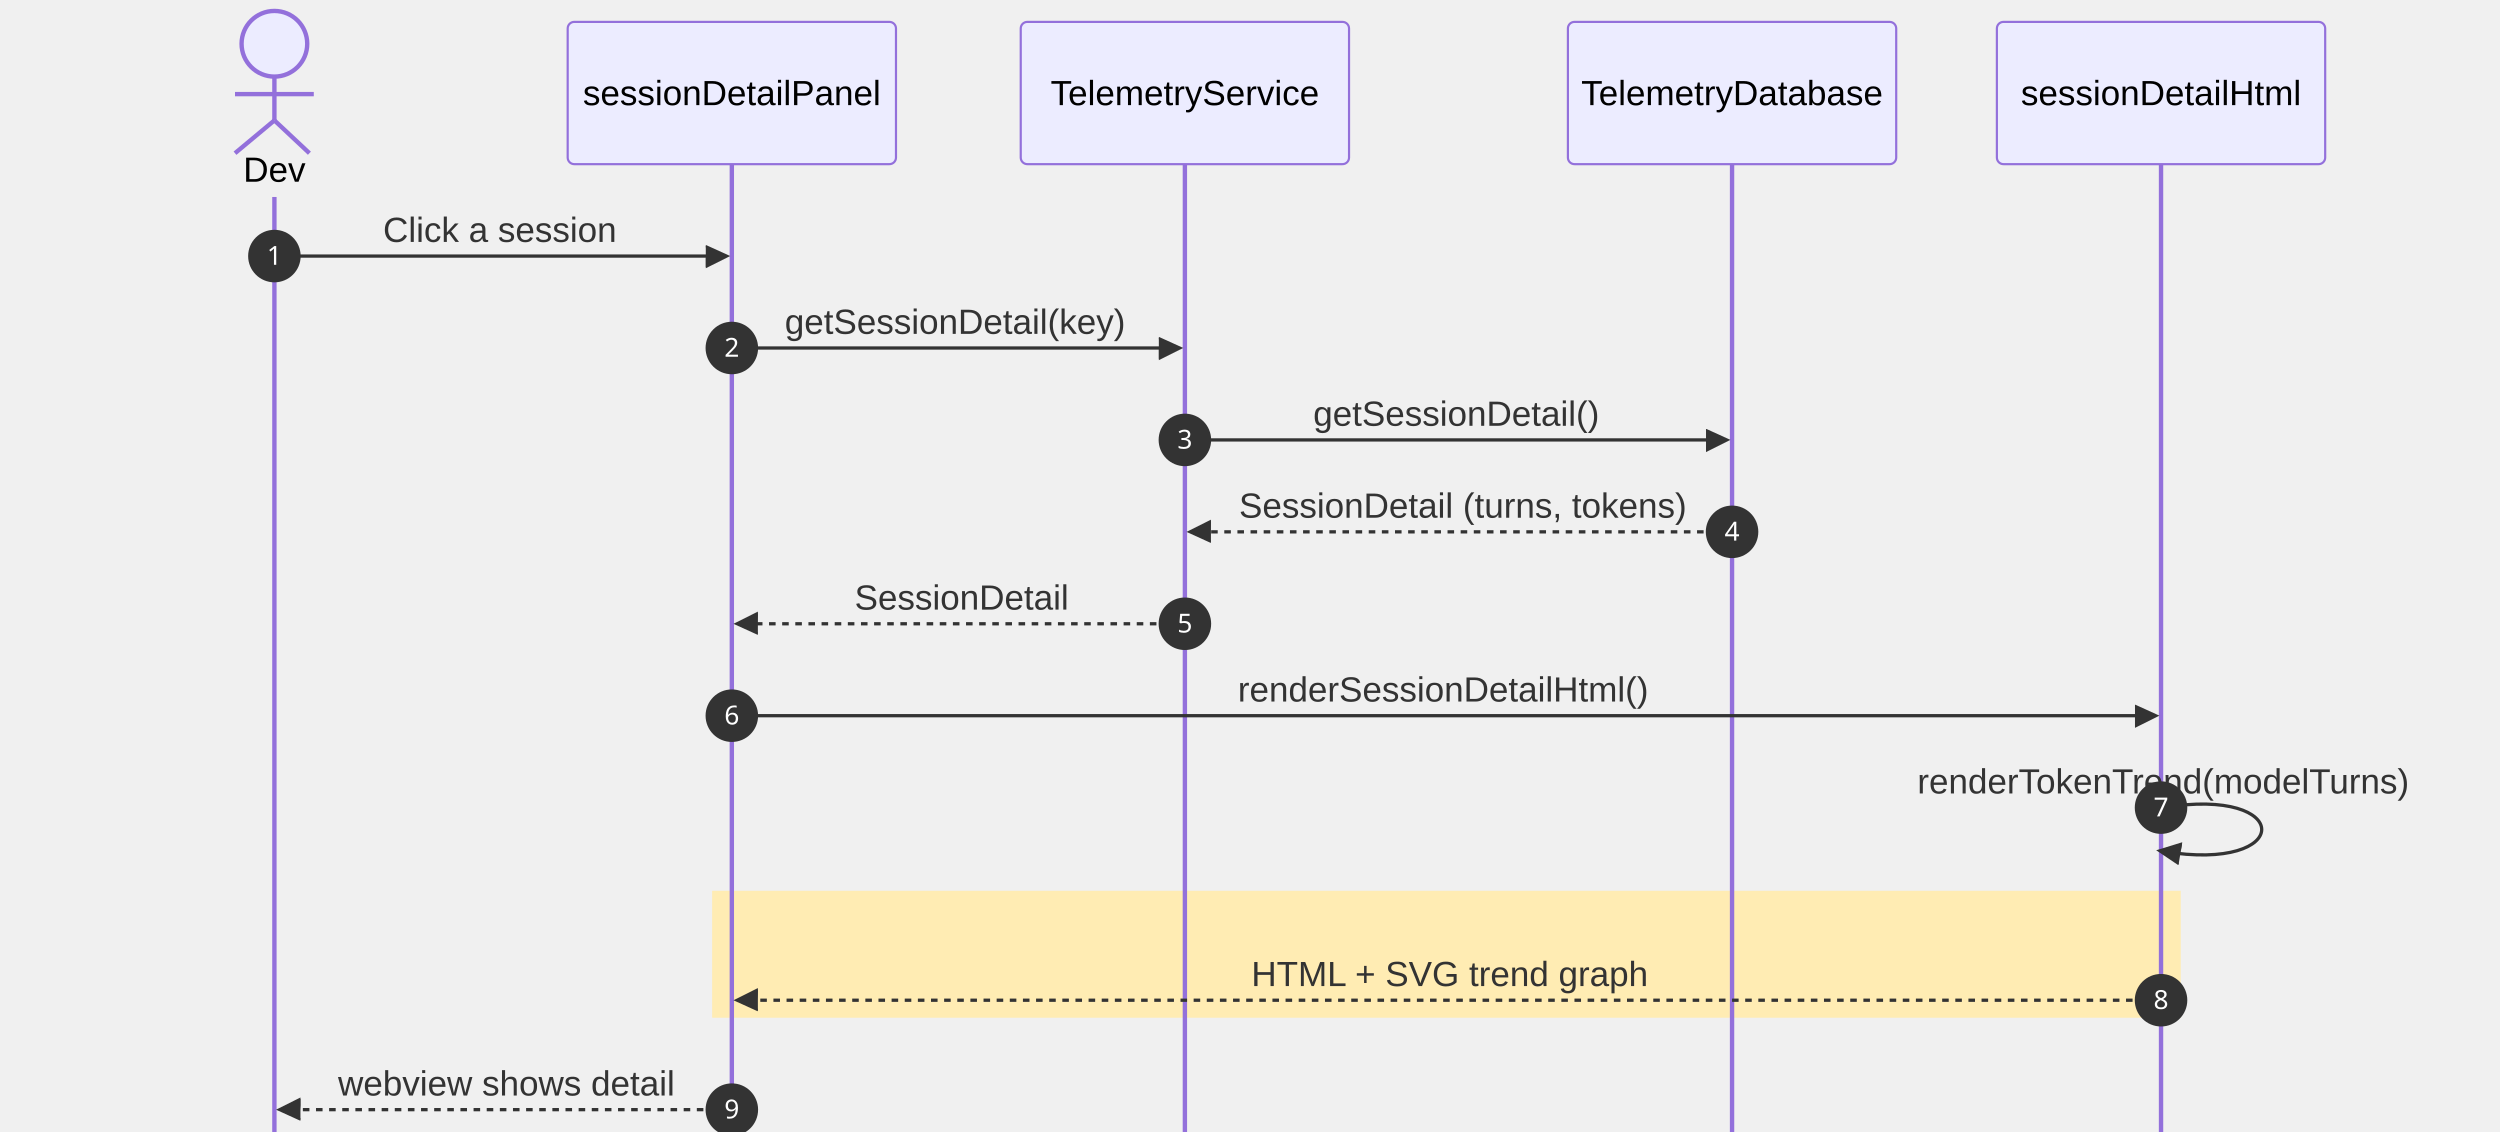
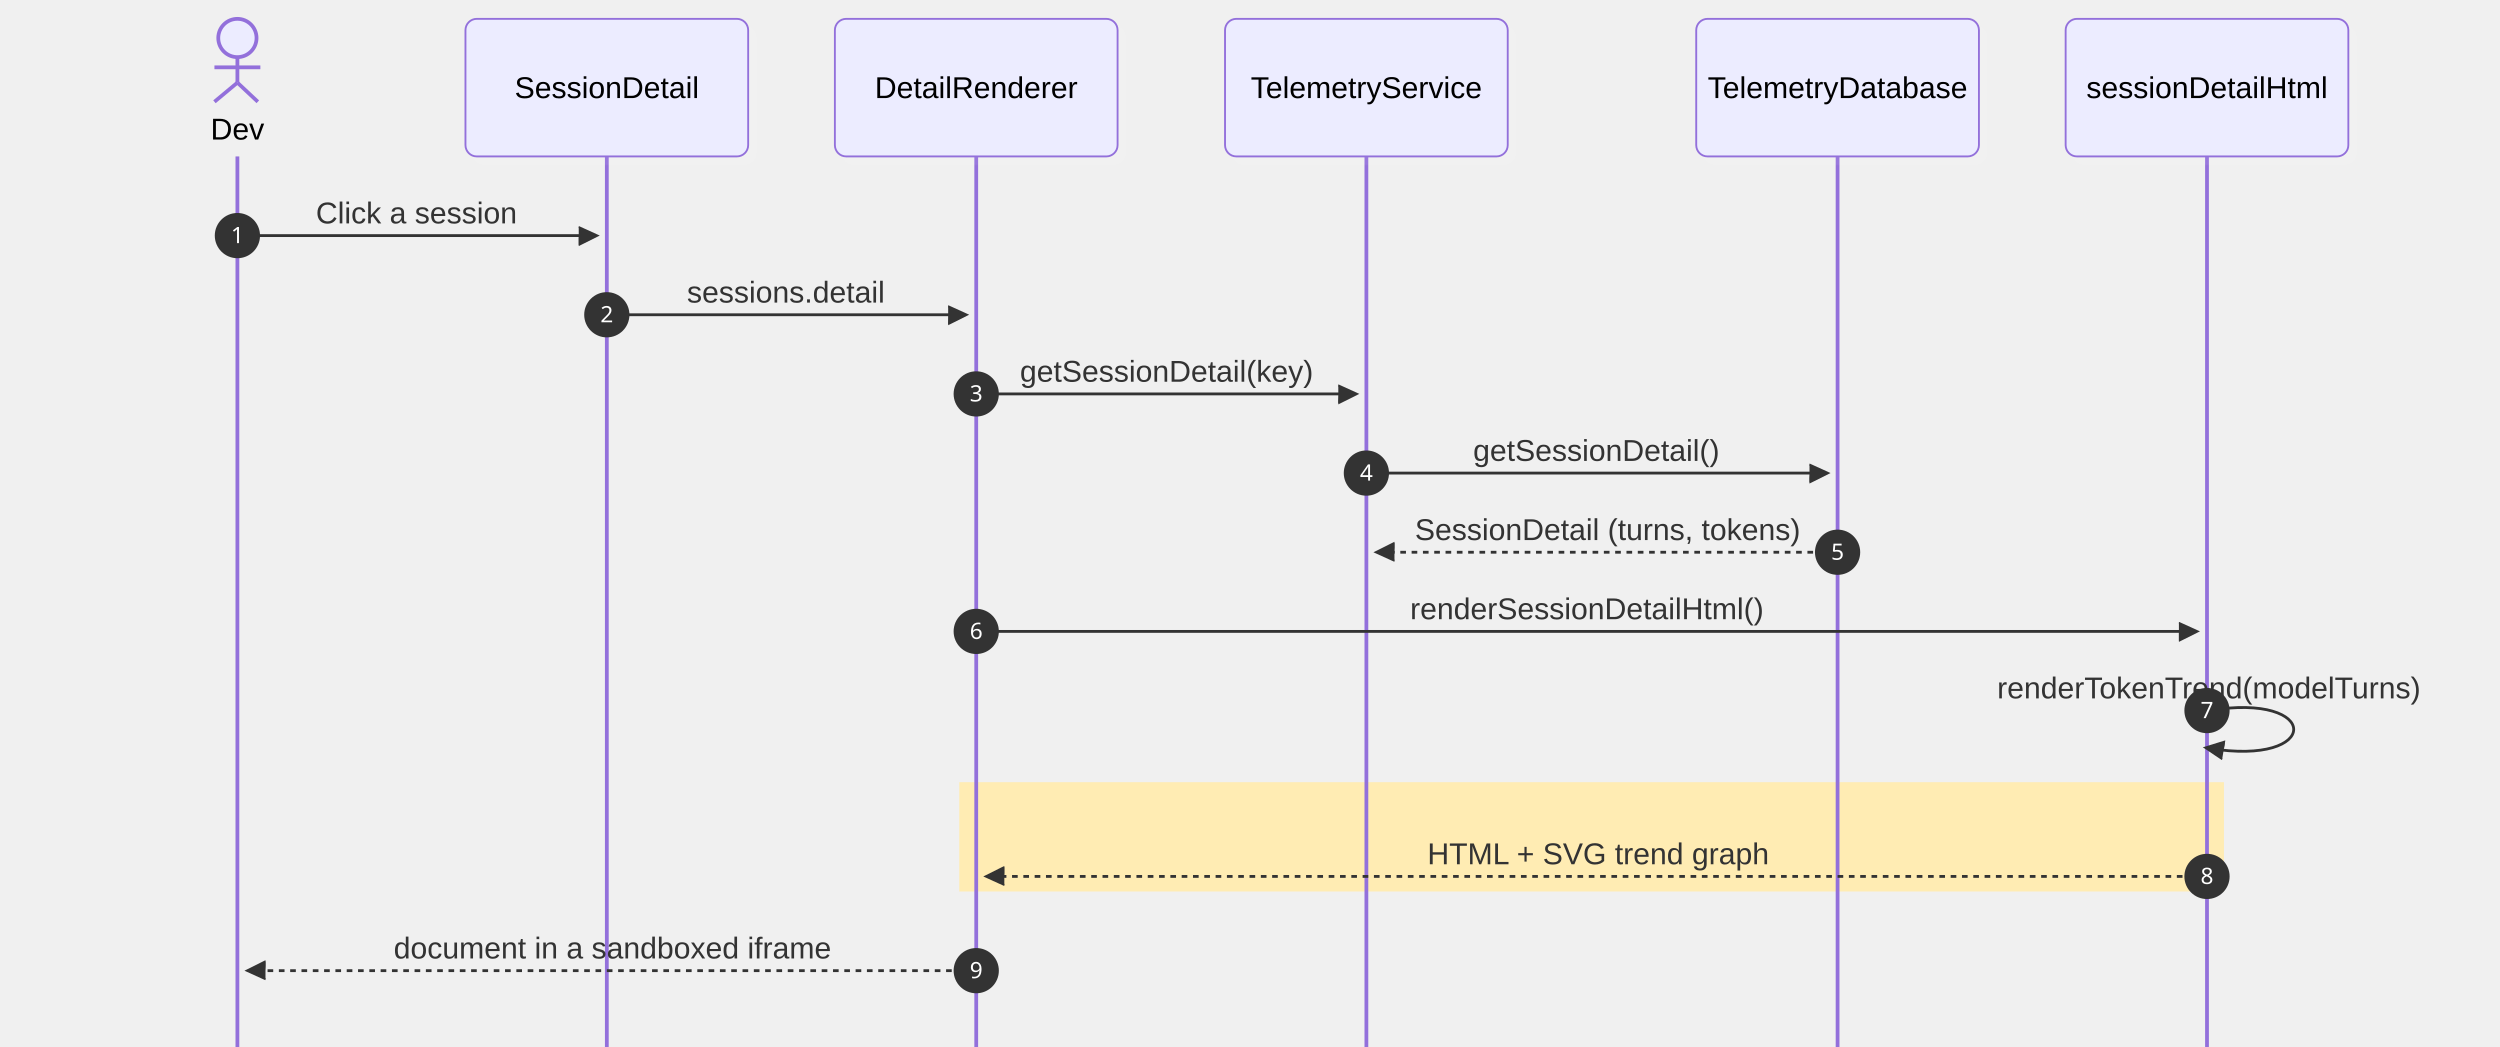
- <svg xmlns="http://www.w3.org/2000/svg" width="707" height="320" id="my-svg" style="max-width:707px;background-color:white;" viewBox="-50 -10 1141.5 517" role="graphics-document document" aria-roledescription="sequence">
-   <rect x="275" y="397" fill="rgb(255,236,179)" width="671" height="58" class="rect" />
+ <svg xmlns="http://www.w3.org/2000/svg" width="760" height="318" id="my-svg" style="max-width:760px;background-color:white;" viewBox="-50 -10 1324.5 555" role="graphics-document document" aria-roledescription="sequence">
+   <rect x="458" y="405" fill="rgb(255,236,179)" width="671" height="58" class="rect" />
  <g>
-     <line id="actor4" x1="937" y1="65" x2="937" y2="2000" class="actor-line 200" stroke-width="0.5px" stroke="#999" name="Html" data-et="life-line" data-id="Html" />
-     <g id="root-4" data-et="participant" data-type="participant" data-id="Html">
-       <rect x="862" y="0" fill="#eaeaea" stroke="#666" width="150" height="65" name="Html" rx="3" ry="3" class="actor actor-top" />
-       <text x="937" y="32.5" dominant-baseline="central" alignment-baseline="central" class="actor actor-box" style="text-anchor: middle; font-size: 16px; font-weight: 400;">
-         <tspan x="937" dy="0">sessionDetailHtml</tspan>
+     <line id="actor5" x1="1120" y1="73" x2="1120" y2="2000" class="actor-line 200" stroke-width="0.5px" stroke="#999" name="Html" data-et="life-line" data-id="Html" />
+     <g id="root-5" data-look="neo" data-et="participant" data-type="participant" data-id="Html">
+       <rect x="1045" y="0" fill="#eaeaea" stroke="#666" width="150" height="73" name="Html" rx="6" ry="6" class="actor actor-top" data-look="neo" filter="url(#my-svg-drop-shadow)" />
+       <text x="1120" y="36.5" dominant-baseline="central" alignment-baseline="central" class="actor actor-box" style="text-anchor: middle; font-size: 16px; font-weight: 400;">
+         <tspan x="1120" dy="0">sessionDetailHtml</tspan>
      </text>
    </g>
  </g>
  <g>
-     <line id="actor3" x1="741" y1="65" x2="741" y2="2000" class="actor-line 200" stroke-width="0.5px" stroke="#999" name="DB" data-et="life-line" data-id="DB" />
-     <g id="root-3" data-et="participant" data-type="participant" data-id="DB">
-       <rect x="666" y="0" fill="#eaeaea" stroke="#666" width="150" height="65" name="DB" rx="3" ry="3" class="actor actor-top" />
-       <text x="741" y="32.5" dominant-baseline="central" alignment-baseline="central" class="actor actor-box" style="text-anchor: middle; font-size: 16px; font-weight: 400;">
-         <tspan x="741" dy="0">TelemetryDatabase</tspan>
+     <line id="actor4" x1="924" y1="73" x2="924" y2="2000" class="actor-line 200" stroke-width="0.5px" stroke="#999" name="DB" data-et="life-line" data-id="DB" />
+     <g id="root-4" data-look="neo" data-et="participant" data-type="participant" data-id="DB">
+       <rect x="849" y="0" fill="#eaeaea" stroke="#666" width="150" height="73" name="DB" rx="6" ry="6" class="actor actor-top" data-look="neo" filter="url(#my-svg-drop-shadow)" />
+       <text x="924" y="36.5" dominant-baseline="central" alignment-baseline="central" class="actor actor-box" style="text-anchor: middle; font-size: 16px; font-weight: 400;">
+         <tspan x="924" dy="0">TelemetryDatabase</tspan>
      </text>
    </g>
  </g>
  <g>
-     <line id="actor2" x1="491" y1="65" x2="491" y2="2000" class="actor-line 200" stroke-width="0.5px" stroke="#999" name="Svc" data-et="life-line" data-id="Svc" />
-     <g id="root-2" data-et="participant" data-type="participant" data-id="Svc">
-       <rect x="416" y="0" fill="#eaeaea" stroke="#666" width="150" height="65" name="Svc" rx="3" ry="3" class="actor actor-top" />
-       <text x="491" y="32.5" dominant-baseline="central" alignment-baseline="central" class="actor actor-box" style="text-anchor: middle; font-size: 16px; font-weight: 400;">
-         <tspan x="491" dy="0">TelemetryService</tspan>
+     <line id="actor3" x1="674" y1="73" x2="674" y2="2000" class="actor-line 200" stroke-width="0.5px" stroke="#999" name="Svc" data-et="life-line" data-id="Svc" />
+     <g id="root-3" data-look="neo" data-et="participant" data-type="participant" data-id="Svc">
+       <rect x="599" y="0" fill="#eaeaea" stroke="#666" width="150" height="73" name="Svc" rx="6" ry="6" class="actor actor-top" data-look="neo" filter="url(#my-svg-drop-shadow)" />
+       <text x="674" y="36.5" dominant-baseline="central" alignment-baseline="central" class="actor actor-box" style="text-anchor: middle; font-size: 16px; font-weight: 400;">
+         <tspan x="674" dy="0">TelemetryService</tspan>
      </text>
    </g>
  </g>
  <g>
-     <line id="actor1" x1="284" y1="65" x2="284" y2="2000" class="actor-line 200" stroke-width="0.5px" stroke="#999" name="Panel" data-et="life-line" data-id="Panel" />
-     <g id="root-1" data-et="participant" data-type="participant" data-id="Panel">
-       <rect x="209" y="0" fill="#eaeaea" stroke="#666" width="150" height="65" name="Panel" rx="3" ry="3" class="actor actor-top" />
-       <text x="284" y="32.5" dominant-baseline="central" alignment-baseline="central" class="actor actor-box" style="text-anchor: middle; font-size: 16px; font-weight: 400;">
-         <tspan x="284" dy="0">sessionDetailPanel</tspan>
+     <line id="actor2" x1="467" y1="73" x2="467" y2="2000" class="actor-line 200" stroke-width="0.5px" stroke="#999" name="Rend" data-et="life-line" data-id="Rend" />
+     <g id="root-2" data-look="neo" data-et="participant" data-type="participant" data-id="Rend">
+       <rect x="392" y="0" fill="#eaeaea" stroke="#666" width="150" height="73" name="Rend" rx="6" ry="6" class="actor actor-top" data-look="neo" filter="url(#my-svg-drop-shadow)" />
+       <text x="467" y="36.5" dominant-baseline="central" alignment-baseline="central" class="actor actor-box" style="text-anchor: middle; font-size: 16px; font-weight: 400;">
+         <tspan x="467" dy="0">DetailRenderer</tspan>
      </text>
    </g>
  </g>
  <g>
-     <line id="actor0" x1="75" y1="80" x2="75" y2="2000" class="actor-line 200" stroke-width="0.5px" stroke="#999" name="Dev" data-et="life-line" data-id="Dev" />
+     <line id="actor1" x1="271" y1="73" x2="271" y2="2000" class="actor-line 200" stroke-width="0.5px" stroke="#999" name="Panel" data-et="life-line" data-id="Panel" />
+     <g id="root-1" data-look="neo" data-et="participant" data-type="participant" data-id="Panel">
+       <rect x="196" y="0" fill="#eaeaea" stroke="#666" width="150" height="73" name="Panel" rx="6" ry="6" class="actor actor-top" data-look="neo" filter="url(#my-svg-drop-shadow)" />
+       <text x="271" y="36.5" dominant-baseline="central" alignment-baseline="central" class="actor actor-box" style="text-anchor: middle; font-size: 16px; font-weight: 400;">
+         <tspan x="271" dy="0">SessionDetail</tspan>
+       </text>
+     </g>
  </g>
-   <style>#my-svg{font-family:"trebuchet ms",verdana,arial,sans-serif;font-size:15px;fill:#333;}@keyframes edge-animation-frame{from{stroke-dashoffset:0;}}@keyframes dash{to{stroke-dashoffset:0;}}#my-svg .edge-animation-slow{stroke-dasharray:9,5!important;stroke-dashoffset:900;animation:dash 50s linear infinite;stroke-linecap:round;}#my-svg .edge-animation-fast{stroke-dasharray:9,5!important;stroke-dashoffset:900;animation:dash 20s linear infinite;stroke-linecap:round;}#my-svg .error-icon{fill:#552222;}#my-svg .error-text{fill:#552222;stroke:#552222;}#my-svg .edge-thickness-normal{stroke-width:1px;}#my-svg .edge-thickness-thick{stroke-width:3.5px;}#my-svg .edge-pattern-solid{stroke-dasharray:0;}#my-svg .edge-thickness-invisible{stroke-width:0;fill:none;}#my-svg .edge-pattern-dashed{stroke-dasharray:3;}#my-svg .edge-pattern-dotted{stroke-dasharray:2;}#my-svg .marker{fill:#333333;stroke:#333333;}#my-svg .marker.cross{stroke:#333333;}#my-svg svg{font-family:"trebuchet ms",verdana,arial,sans-serif;font-size:15px;}#my-svg p{margin:0;}#my-svg .actor{stroke:#9370DB;fill:#ECECFF;stroke-width:1;}#my-svg rect.actor.outer-path[data-look="neo"]{filter:drop-shadow(1px 2px 2px rgba(185, 185, 185, 1));}#my-svg rect.note[data-look="neo"]{stroke:#aaaa33;fill:#fff5ad;filter:drop-shadow(1px 2px 2px rgba(185, 185, 185, 1));}#my-svg text.actor&gt;tspan{fill:black;stroke:none;}#my-svg .actor-line{stroke:#9370DB;}#my-svg .innerArc{stroke-width:1.5;stroke-dasharray:none;}#my-svg .messageLine0{stroke-width:1.5;stroke-dasharray:none;stroke:#333;}#my-svg .messageLine1{stroke-width:1.5;stroke-dasharray:2,2;stroke:#333;}#my-svg [id$="-arrowhead"] path{fill:#333;stroke:#333;}#my-svg .sequenceNumber{fill:white;}#my-svg [id$="-sequencenumber"]{fill:#333;}#my-svg [id$="-crosshead"] path{fill:#333;stroke:#333;}#my-svg .messageText{fill:#333;stroke:none;}#my-svg .labelBox{stroke:#9370DB;fill:#ECECFF;filter:none;}#my-svg .labelText,#my-svg .labelText&gt;tspan{fill:black;stroke:none;}#my-svg .loopText,#my-svg .loopText&gt;tspan{fill:black;stroke:none;}#my-svg .sectionTitle,#my-svg .sectionTitle&gt;tspan{fill:black;stroke:none;}#my-svg .loopLine{stroke-width:2px;stroke-dasharray:2,2;stroke:#9370DB;fill:#9370DB;}#my-svg .note{stroke:#aaaa33;fill:#fff5ad;}#my-svg .noteText,#my-svg .noteText&gt;tspan{fill:black;stroke:none;font-weight:normal;}#my-svg .activation0{fill:#f4f4f4;stroke:#666;}#my-svg .activation1{fill:#f4f4f4;stroke:#666;}#my-svg .activation2{fill:#f4f4f4;stroke:#666;}#my-svg .actorPopupMenu{position:absolute;}#my-svg .actorPopupMenuPanel{position:absolute;fill:#ECECFF;box-shadow:0px 8px 16px 0px rgba(0,0,0,0.2);filter:drop-shadow(3px 5px 2px rgb(0 0 0 / 0.4));}#my-svg .actor-man circle,#my-svg line{fill:#ECECFF;stroke-width:2px;}#my-svg g rect.rect{filter:drop-shadow(1px 2px 2px rgba(185, 185, 185, 1));stroke:#9370DB;}#my-svg .node .neo-node{stroke:#9370DB;}#my-svg [data-look="neo"].node rect,#my-svg [data-look="neo"].cluster rect,#my-svg [data-look="neo"].node polygon{stroke:#9370DB;filter:drop-shadow(1px 2px 2px rgba(185, 185, 185, 1));}#my-svg [data-look="neo"].swimlane.cluster rect{filter:none;}#my-svg [data-look="neo"].node path{stroke:#9370DB;stroke-width:1px;}#my-svg [data-look="neo"].node .outer-path{filter:drop-shadow(1px 2px 2px rgba(185, 185, 185, 1));}#my-svg [data-look="neo"].node .neo-line path{stroke:#9370DB;filter:none;}#my-svg [data-look="neo"].node circle{stroke:#9370DB;filter:drop-shadow(1px 2px 2px rgba(185, 185, 185, 1));}#my-svg [data-look="neo"].node circle .state-start{fill:#000000;}#my-svg [data-look="neo"].icon-shape .icon{fill:#9370DB;filter:drop-shadow(1px 2px 2px rgba(185, 185, 185, 1));}#my-svg [data-look="neo"].icon-shape .icon-neo path{stroke:#9370DB;filter:drop-shadow(1px 2px 2px rgba(185, 185, 185, 1));}#my-svg :root{--mermaid-font-family:"trebuchet ms",verdana,arial,sans-serif;}</style>
+   <g>
+     <line id="actor0" x1="75" y1="73" x2="75" y2="2000" class="actor-line 200" stroke-width="0.5px" stroke="#999" name="Dev" data-et="life-line" data-id="Dev" />
+   </g>
+   <style>#my-svg{font-family:"trebuchet ms",verdana,arial,sans-serif;font-size:15px;fill:#333;}@keyframes edge-animation-frame{from{stroke-dashoffset:0;}}@keyframes dash{to{stroke-dashoffset:0;}}#my-svg .edge-animation-slow{stroke-dasharray:9,5!important;stroke-dashoffset:900;animation:dash 50s linear infinite;stroke-linecap:round;}#my-svg .edge-animation-fast{stroke-dasharray:9,5!important;stroke-dashoffset:900;animation:dash 20s linear infinite;stroke-linecap:round;}#my-svg .error-icon{fill:#552222;}#my-svg .error-text{fill:#552222;stroke:#552222;}#my-svg .edge-thickness-normal{stroke-width:1px;}#my-svg .edge-thickness-thick{stroke-width:3.5px;}#my-svg .edge-pattern-solid{stroke-dasharray:0;}#my-svg .edge-thickness-invisible{stroke-width:0;fill:none;}#my-svg .edge-pattern-dashed{stroke-dasharray:3;}#my-svg .edge-pattern-dotted{stroke-dasharray:2;}#my-svg .marker{fill:#333333;stroke:#333333;}#my-svg .marker.cross{stroke:#333333;}#my-svg svg{font-family:"trebuchet ms",verdana,arial,sans-serif;font-size:15px;}#my-svg p{margin:0;}#my-svg .actor{stroke:#9370DB;fill:#ECECFF;stroke-width:1;}#my-svg rect.actor.outer-path[data-look="neo"]{filter:drop-shadow(1px 2px 2px rgba(185, 185, 185, 1));}#my-svg rect.note[data-look="neo"]{stroke:#aaaa33;fill:#fff5ad;filter:drop-shadow(1px 2px 2px rgba(185, 185, 185, 1));}#my-svg text.actor&gt;tspan{fill:black;stroke:none;}#my-svg .actor-line{stroke:#9370DB;}#my-svg .innerArc{stroke-width:1.5;stroke-dasharray:none;}#my-svg .messageLine0{stroke-width:1.5;stroke-dasharray:none;stroke:#333;}#my-svg .messageLine1{stroke-width:1.5;stroke-dasharray:2,2;stroke:#333;}#my-svg [id$="-arrowhead"] path{fill:#333;stroke:#333;}#my-svg .sequenceNumber{fill:white;}#my-svg [id$="-sequencenumber"]{fill:#333;}#my-svg [id$="-crosshead"] path{fill:#333;stroke:#333;}#my-svg .messageText{fill:#333;stroke:none;}#my-svg .labelBox{stroke:#9370DB;fill:#ECECFF;filter:drop-shadow(1px 2px 2px rgba(185, 185, 185, 1));}#my-svg .labelText,#my-svg .labelText&gt;tspan{fill:black;stroke:none;}#my-svg .loopText,#my-svg .loopText&gt;tspan{fill:black;stroke:none;}#my-svg .sectionTitle,#my-svg .sectionTitle&gt;tspan{fill:black;stroke:none;}#my-svg .loopLine{stroke-width:2px;stroke-dasharray:2,2;stroke:#9370DB;fill:#9370DB;}#my-svg .note{stroke:#aaaa33;fill:#fff5ad;}#my-svg .noteText,#my-svg .noteText&gt;tspan{fill:black;stroke:none;}#my-svg .activation0{fill:#f4f4f4;stroke:#666;}#my-svg .activation1{fill:#f4f4f4;stroke:#666;}#my-svg .activation2{fill:#f4f4f4;stroke:#666;}#my-svg .actorPopupMenu{position:absolute;}#my-svg .actorPopupMenuPanel{position:absolute;fill:#ECECFF;box-shadow:0px 8px 16px 0px rgba(0,0,0,0.2);filter:drop-shadow(3px 5px 2px rgb(0 0 0 / 0.4));}#my-svg .actor-man circle,#my-svg line{fill:#ECECFF;stroke-width:2px;}#my-svg g rect.rect{filter:drop-shadow(1px 2px 2px rgba(185, 185, 185, 1));stroke:#9370DB;}#my-svg .node .neo-node{stroke:#9370DB;}#my-svg [data-look="neo"].node rect,#my-svg [data-look="neo"].cluster rect,#my-svg [data-look="neo"].node polygon{stroke:#9370DB;filter:drop-shadow(1px 2px 2px rgba(185, 185, 185, 1));}#my-svg [data-look="neo"].swimlane.cluster rect{filter:none;}#my-svg [data-look="neo"].node path{stroke:#9370DB;stroke-width:1px;}#my-svg [data-look="neo"].node .outer-path{filter:drop-shadow(1px 2px 2px rgba(185, 185, 185, 1));}#my-svg [data-look="neo"].node .neo-line path{stroke:#9370DB;filter:none;}#my-svg [data-look="neo"].node circle{stroke:#9370DB;filter:drop-shadow(1px 2px 2px rgba(185, 185, 185, 1));}#my-svg [data-look="neo"].node circle .state-start{fill:#000000;}#my-svg [data-look="neo"].icon-shape .icon{fill:#9370DB;filter:drop-shadow(1px 2px 2px rgba(185, 185, 185, 1));}#my-svg [data-look="neo"].icon-shape .icon-neo path{stroke:#9370DB;filter:drop-shadow(1px 2px 2px rgba(185, 185, 185, 1));}#my-svg :root{--mermaid-font-family:"trebuchet ms",verdana,arial,sans-serif;}</style>
  <g />
  <defs>
    <symbol id="my-svg-computer" width="24" height="24">
      <path transform="scale(.5)" d="M2 2v13h20v-13h-20zm18 11h-16v-9h16v9zm-10.228 6l.466-1h3.524l.467 1h-4.457zm14.228 3h-24l2-6h2.104l-1.33 4h18.45l-1.297-4h2.073l2 6zm-5-10h-14v-7h14v7z" />
    </symbol>
  </defs>
  <defs>
    <symbol id="my-svg-database" fill-rule="evenodd" clip-rule="evenodd">
      <path transform="scale(.5)" d="M12.258.001l.256.004.255.005.253.008.251.01.249.012.247.015.246.016.242.019.241.02.239.023.236.024.233.027.231.028.229.031.225.032.223.034.22.036.217.038.214.04.211.041.208.043.205.045.201.046.198.048.194.05.191.051.187.053.183.054.18.056.175.057.172.059.168.06.163.061.16.063.155.064.15.066.074.033.073.033.071.034.07.034.069.035.068.035.067.035.066.035.064.036.064.036.062.036.06.036.06.037.058.037.058.037.055.038.055.038.053.038.052.038.051.039.05.039.048.039.047.039.045.04.044.04.043.04.041.04.04.041.039.041.037.041.036.041.034.041.033.042.032.042.03.042.029.042.027.042.026.043.024.043.023.043.021.043.02.043.018.044.017.043.015.044.013.044.012.044.011.045.009.044.007.045.006.045.004.045.002.045.001.045v17l-.001.045-.002.045-.004.045-.006.045-.007.045-.009.044-.011.045-.012.044-.013.044-.015.044-.017.043-.018.044-.02.043-.021.043-.023.043-.024.043-.026.043-.027.042-.029.042-.03.042-.032.042-.033.042-.034.041-.036.041-.037.041-.039.041-.04.041-.041.04-.043.04-.044.04-.045.04-.047.039-.048.039-.05.039-.051.039-.052.038-.053.038-.055.038-.055.038-.058.037-.058.037-.06.037-.06.036-.062.036-.064.036-.064.036-.066.035-.067.035-.068.035-.069.035-.07.034-.071.034-.073.033-.074.033-.15.066-.155.064-.16.063-.163.061-.168.06-.172.059-.175.057-.18.056-.183.054-.187.053-.191.051-.194.05-.198.048-.201.046-.205.045-.208.043-.211.041-.214.04-.217.038-.22.036-.223.034-.225.032-.229.031-.231.028-.233.027-.236.024-.239.023-.241.02-.242.019-.246.016-.247.015-.249.012-.251.01-.253.008-.255.005-.256.004-.258.001-.258-.001-.256-.004-.255-.005-.253-.008-.251-.01-.249-.012-.247-.015-.245-.016-.243-.019-.241-.02-.238-.023-.236-.024-.234-.027-.231-.028-.228-.031-.226-.032-.223-.034-.22-.036-.217-.038-.214-.04-.211-.041-.208-.043-.204-.045-.201-.046-.198-.048-.195-.05-.19-.051-.187-.053-.184-.054-.179-.056-.176-.057-.172-.059-.167-.06-.164-.061-.159-.063-.155-.064-.151-.066-.074-.033-.072-.033-.072-.034-.07-.034-.069-.035-.068-.035-.067-.035-.066-.035-.064-.036-.063-.036-.062-.036-.061-.036-.06-.037-.058-.037-.057-.037-.056-.038-.055-.038-.053-.038-.052-.038-.051-.039-.049-.039-.049-.039-.046-.039-.046-.04-.044-.04-.043-.04-.041-.04-.04-.041-.039-.041-.037-.041-.036-.041-.034-.041-.033-.042-.032-.042-.03-.042-.029-.042-.027-.042-.026-.043-.024-.043-.023-.043-.021-.043-.02-.043-.018-.044-.017-.043-.015-.044-.013-.044-.012-.044-.011-.045-.009-.044-.007-.045-.006-.045-.004-.045-.002-.045-.001-.045v-17l.001-.045.002-.045.004-.045.006-.045.007-.045.009-.044.011-.045.012-.044.013-.044.015-.044.017-.043.018-.044.02-.043.021-.043.023-.043.024-.043.026-.043.027-.042.029-.042.03-.042.032-.042.033-.042.034-.041.036-.041.037-.041.039-.041.04-.041.041-.04.043-.04.044-.04.046-.04.046-.039.049-.039.049-.039.051-.039.052-.038.053-.038.055-.038.056-.038.057-.037.058-.037.06-.037.061-.036.062-.036.063-.036.064-.036.066-.035.067-.035.068-.035.069-.035.07-.034.072-.034.072-.033.074-.033.151-.066.155-.064.159-.063.164-.061.167-.06.172-.059.176-.057.179-.056.184-.054.187-.053.19-.051.195-.05.198-.048.201-.046.204-.045.208-.043.211-.041.214-.04.217-.038.22-.036.223-.034.226-.032.228-.031.231-.028.234-.027.236-.024.238-.023.241-.02.243-.019.245-.016.247-.015.249-.012.251-.01.253-.008.255-.005.256-.004.258-.001.258.001zm-9.258 20.499v.01l.001.021.003.021.004.022.005.021.006.022.007.022.009.023.01.022.011.023.012.023.013.023.015.023.016.024.017.023.018.024.019.024.021.024.022.025.023.024.024.025.052.049.056.05.061.051.066.051.07.051.075.051.079.052.084.052.088.052.092.052.097.052.102.051.105.052.11.052.114.051.119.051.123.051.127.05.131.05.135.05.139.048.144.049.147.047.152.047.155.047.16.045.163.045.167.043.171.043.176.041.178.041.183.039.187.039.19.037.194.035.197.035.202.033.204.031.209.03.212.029.216.027.219.025.222.024.226.021.23.02.233.018.236.016.24.015.243.012.246.01.249.008.253.005.256.004.259.001.26-.001.257-.004.254-.005.25-.008.247-.011.244-.012.241-.014.237-.016.233-.018.231-.021.226-.021.224-.024.22-.026.216-.027.212-.028.21-.031.205-.031.202-.034.198-.034.194-.036.191-.037.187-.039.183-.04.179-.04.175-.042.172-.043.168-.044.163-.045.16-.046.155-.046.152-.047.148-.048.143-.049.139-.049.136-.05.131-.05.126-.05.123-.051.118-.052.114-.051.11-.052.106-.052.101-.052.096-.052.092-.052.088-.053.083-.051.079-.052.074-.052.07-.051.065-.051.06-.051.056-.05.051-.05.023-.024.023-.025.021-.024.02-.024.019-.024.018-.024.017-.024.015-.023.014-.024.013-.023.012-.023.01-.023.01-.022.008-.022.006-.022.006-.022.004-.022.004-.021.001-.021.001-.021v-4.127l-.077.055-.08.053-.083.054-.085.053-.087.052-.09.052-.093.051-.095.05-.097.05-.1.049-.102.049-.105.048-.106.047-.109.047-.111.046-.114.045-.115.045-.118.044-.12.043-.122.042-.124.042-.126.041-.128.04-.13.04-.132.038-.134.038-.135.037-.138.037-.139.035-.142.035-.143.034-.144.033-.147.032-.148.031-.15.03-.151.03-.153.029-.154.027-.156.027-.158.026-.159.025-.161.024-.162.023-.163.022-.165.021-.166.02-.167.019-.169.018-.169.017-.171.016-.173.015-.173.014-.175.013-.175.012-.177.011-.178.01-.179.008-.179.008-.181.006-.182.005-.182.004-.184.003-.184.002h-.37l-.184-.002-.184-.003-.182-.004-.182-.005-.181-.006-.179-.008-.179-.008-.178-.01-.176-.011-.176-.012-.175-.013-.173-.014-.172-.015-.171-.016-.17-.017-.169-.018-.167-.019-.166-.02-.165-.021-.163-.022-.162-.023-.161-.024-.159-.025-.157-.026-.156-.027-.155-.027-.153-.029-.151-.03-.15-.03-.148-.031-.146-.032-.145-.033-.143-.034-.141-.035-.14-.035-.137-.037-.136-.037-.134-.038-.132-.038-.13-.04-.128-.04-.126-.041-.124-.042-.122-.042-.12-.044-.117-.043-.116-.045-.113-.045-.112-.046-.109-.047-.106-.047-.105-.048-.102-.049-.1-.049-.097-.05-.095-.05-.093-.052-.09-.051-.087-.052-.085-.053-.083-.054-.08-.054-.077-.054v4.127zm0-5.654v.011l.001.021.003.021.004.021.005.022.006.022.007.022.009.022.01.022.011.023.012.023.013.023.015.024.016.023.017.024.018.024.019.024.021.024.022.024.023.025.024.024.052.05.056.05.061.05.066.051.07.051.075.052.079.051.084.052.088.052.092.052.097.052.102.052.105.052.11.051.114.051.119.052.123.05.127.051.131.05.135.049.139.049.144.048.147.048.152.047.155.046.16.045.163.045.167.044.171.042.176.042.178.04.183.04.187.038.19.037.194.036.197.034.202.033.204.032.209.03.212.028.216.027.219.025.222.024.226.022.23.02.233.018.236.016.24.014.243.012.246.01.249.008.253.006.256.003.259.001.26-.001.257-.003.254-.006.25-.008.247-.01.244-.012.241-.015.237-.016.233-.018.231-.02.226-.022.224-.024.22-.025.216-.027.212-.029.21-.03.205-.032.202-.033.198-.035.194-.036.191-.037.187-.039.183-.039.179-.041.175-.042.172-.043.168-.044.163-.045.16-.045.155-.047.152-.047.148-.048.143-.048.139-.05.136-.049.131-.05.126-.051.123-.051.118-.051.114-.052.11-.052.106-.052.101-.052.096-.052.092-.052.088-.052.083-.052.079-.052.074-.051.07-.052.065-.051.06-.05.056-.051.051-.049.023-.025.023-.024.021-.025.02-.024.019-.024.018-.024.017-.024.015-.023.014-.023.013-.024.012-.022.01-.023.01-.023.008-.022.006-.022.006-.022.004-.021.004-.022.001-.021.001-.021v-4.139l-.077.054-.08.054-.083.054-.085.052-.087.053-.09.051-.093.051-.095.051-.097.05-.1.049-.102.049-.105.048-.106.047-.109.047-.111.046-.114.045-.115.044-.118.044-.12.044-.122.042-.124.042-.126.041-.128.04-.13.039-.132.039-.134.038-.135.037-.138.036-.139.036-.142.035-.143.033-.144.033-.147.033-.148.031-.15.03-.151.03-.153.028-.154.028-.156.027-.158.026-.159.025-.161.024-.162.023-.163.022-.165.021-.166.02-.167.019-.169.018-.169.017-.171.016-.173.015-.173.014-.175.013-.175.012-.177.011-.178.009-.179.009-.179.007-.181.007-.182.005-.182.004-.184.003-.184.002h-.37l-.184-.002-.184-.003-.182-.004-.182-.005-.181-.007-.179-.007-.179-.009-.178-.009-.176-.011-.176-.012-.175-.013-.173-.014-.172-.015-.171-.016-.17-.017-.169-.018-.167-.019-.166-.02-.165-.021-.163-.022-.162-.023-.161-.024-.159-.025-.157-.026-.156-.027-.155-.028-.153-.028-.151-.03-.15-.03-.148-.031-.146-.033-.145-.033-.143-.033-.141-.035-.14-.036-.137-.036-.136-.037-.134-.038-.132-.039-.13-.039-.128-.04-.126-.041-.124-.042-.122-.043-.12-.043-.117-.044-.116-.044-.113-.046-.112-.046-.109-.046-.106-.047-.105-.048-.102-.049-.1-.049-.097-.05-.095-.051-.093-.051-.09-.051-.087-.053-.085-.052-.083-.054-.08-.054-.077-.054v4.139zm0-5.666v.011l.001.02.003.022.004.021.005.022.006.021.007.022.009.023.01.022.011.023.012.023.013.023.015.023.016.024.017.024.018.023.019.024.021.025.022.024.023.024.024.025.052.05.056.05.061.05.066.051.07.051.075.052.079.051.084.052.088.052.092.052.097.052.102.052.105.051.11.052.114.051.119.051.123.051.127.05.131.05.135.05.139.049.144.048.147.048.152.047.155.046.16.045.163.045.167.043.171.043.176.042.178.04.183.04.187.038.19.037.194.036.197.034.202.033.204.032.209.03.212.028.216.027.219.025.222.024.226.021.23.02.233.018.236.017.24.014.243.012.246.01.249.008.253.006.256.003.259.001.26-.001.257-.003.254-.006.25-.008.247-.01.244-.013.241-.014.237-.016.233-.018.231-.02.226-.022.224-.024.22-.025.216-.027.212-.029.21-.03.205-.032.202-.033.198-.035.194-.036.191-.037.187-.039.183-.039.179-.041.175-.042.172-.043.168-.044.163-.045.16-.045.155-.047.152-.047.148-.048.143-.049.139-.049.136-.049.131-.051.126-.05.123-.051.118-.052.114-.051.11-.052.106-.052.101-.052.096-.052.092-.052.088-.052.083-.052.079-.052.074-.052.07-.051.065-.051.06-.051.056-.05.051-.049.023-.025.023-.025.021-.024.02-.024.019-.024.018-.024.017-.024.015-.023.014-.024.013-.023.012-.023.01-.022.01-.023.008-.022.006-.022.006-.022.004-.022.004-.021.001-.021.001-.021v-4.153l-.077.054-.08.054-.083.053-.085.053-.087.053-.09.051-.093.051-.095.051-.097.05-.1.049-.102.048-.105.048-.106.048-.109.046-.111.046-.114.046-.115.044-.118.044-.12.043-.122.043-.124.042-.126.041-.128.04-.13.039-.132.039-.134.038-.135.037-.138.036-.139.036-.142.034-.143.034-.144.033-.147.032-.148.032-.15.03-.151.03-.153.028-.154.028-.156.027-.158.026-.159.024-.161.024-.162.023-.163.023-.165.021-.166.02-.167.019-.169.018-.169.017-.171.016-.173.015-.173.014-.175.013-.175.012-.177.01-.178.01-.179.009-.179.007-.181.006-.182.006-.182.004-.184.003-.184.001-.185.001-.185-.001-.184-.001-.184-.003-.182-.004-.182-.006-.181-.006-.179-.007-.179-.009-.178-.01-.176-.01-.176-.012-.175-.013-.173-.014-.172-.015-.171-.016-.17-.017-.169-.018-.167-.019-.166-.02-.165-.021-.163-.023-.162-.023-.161-.024-.159-.024-.157-.026-.156-.027-.155-.028-.153-.028-.151-.03-.15-.03-.148-.032-.146-.032-.145-.033-.143-.034-.141-.034-.14-.036-.137-.036-.136-.037-.134-.038-.132-.039-.13-.039-.128-.041-.126-.041-.124-.041-.122-.043-.12-.043-.117-.044-.116-.044-.113-.046-.112-.046-.109-.046-.106-.048-.105-.048-.102-.048-.1-.05-.097-.049-.095-.051-.093-.051-.09-.052-.087-.052-.085-.053-.083-.053-.08-.054-.077-.054v4.153zm8.74-8.179l-.257.004-.254.005-.25.008-.247.011-.244.012-.241.014-.237.016-.233.018-.231.021-.226.022-.224.023-.22.026-.216.027-.212.028-.21.031-.205.032-.202.033-.198.034-.194.036-.191.038-.187.038-.183.04-.179.041-.175.042-.172.043-.168.043-.163.045-.16.046-.155.046-.152.048-.148.048-.143.048-.139.049-.136.05-.131.05-.126.051-.123.051-.118.051-.114.052-.11.052-.106.052-.101.052-.096.052-.092.052-.088.052-.083.052-.079.052-.074.051-.07.052-.065.051-.06.05-.056.05-.051.05-.023.025-.023.024-.021.024-.02.025-.019.024-.018.024-.017.023-.015.024-.014.023-.013.023-.012.023-.01.023-.01.022-.008.022-.006.023-.006.021-.004.022-.004.021-.001.021-.001.021.001.021.001.021.004.021.004.022.006.021.006.023.008.022.01.022.01.023.012.023.013.023.014.023.015.024.017.023.018.024.019.024.02.025.021.024.023.024.023.025.051.05.056.05.06.05.065.051.07.052.074.051.079.052.083.052.088.052.092.052.096.052.101.052.106.052.11.052.114.052.118.051.123.051.126.051.131.05.136.05.139.049.143.048.148.048.152.048.155.046.16.046.163.045.168.043.172.043.175.042.179.041.183.04.187.038.191.038.194.036.198.034.202.033.205.032.21.031.212.028.216.027.22.026.224.023.226.022.231.021.233.018.237.016.241.014.244.012.247.011.25.008.254.005.257.004.26.001.26-.001.257-.004.254-.005.25-.008.247-.011.244-.012.241-.014.237-.016.233-.018.231-.021.226-.022.224-.023.22-.026.216-.027.212-.028.21-.031.205-.032.202-.033.198-.034.194-.036.191-.038.187-.038.183-.04.179-.041.175-.042.172-.043.168-.043.163-.045.16-.046.155-.046.152-.048.148-.048.143-.048.139-.049.136-.05.131-.05.126-.051.123-.051.118-.051.114-.052.11-.052.106-.052.101-.052.096-.052.092-.052.088-.052.083-.052.079-.052.074-.051.07-.052.065-.051.06-.05.056-.05.051-.05.023-.025.023-.024.021-.024.02-.025.019-.024.018-.024.017-.023.015-.024.014-.023.013-.023.012-.023.01-.023.01-.022.008-.022.006-.023.006-.021.004-.022.004-.021.001-.021.001-.021-.001-.021-.001-.021-.004-.021-.004-.022-.006-.021-.006-.023-.008-.022-.01-.022-.01-.023-.012-.023-.013-.023-.014-.023-.015-.024-.017-.023-.018-.024-.019-.024-.02-.025-.021-.024-.023-.024-.023-.025-.051-.05-.056-.05-.06-.05-.065-.051-.07-.052-.074-.051-.079-.052-.083-.052-.088-.052-.092-.052-.096-.052-.101-.052-.106-.052-.11-.052-.114-.052-.118-.051-.123-.051-.126-.051-.131-.05-.136-.05-.139-.049-.143-.048-.148-.048-.152-.048-.155-.046-.16-.046-.163-.045-.168-.043-.172-.043-.175-.042-.179-.041-.183-.04-.187-.038-.191-.038-.194-.036-.198-.034-.202-.033-.205-.032-.21-.031-.212-.028-.216-.027-.22-.026-.224-.023-.226-.022-.231-.021-.233-.018-.237-.016-.241-.014-.244-.012-.247-.011-.25-.008-.254-.005-.257-.004-.26-.001-.26.001z" />
    </symbol>
  </defs>
  <defs>
    <symbol id="my-svg-clock" width="24" height="24">
      <path transform="scale(.5)" d="M12 2c5.514 0 10 4.486 10 10s-4.486 10-10 10-10-4.486-10-10 4.486-10 10-10zm0-2c-6.627 0-12 5.373-12 12s5.373 12 12 12 12-5.373 12-12-5.373-12-12-12zm5.848 12.459c.202.038.202.333.001.372-1.907.361-6.045 1.111-6.547 1.111-.719 0-1.301-.582-1.301-1.301 0-.512.77-5.447 1.125-7.445.034-.192.312-.181.343.014l.985 6.238 5.394 1.011z" />
    </symbol>
  </defs>
  <defs>
    <marker id="my-svg-arrowhead" refX="7.9" refY="5" markerUnits="userSpaceOnUse" markerWidth="12" markerHeight="12" orient="auto-start-reverse">
      <path d="M -1 0 L 10 5 L 0 10 z" />
    </marker>
  </defs>
  <defs>
    <marker id="my-svg-crosshead" markerWidth="15" markerHeight="8" orient="auto" refX="4" refY="4.5">
      <path fill="none" stroke="#000000" stroke-width="1pt" d="M 1,2 L 6,7 M 6,2 L 1,7" style="stroke-dasharray: 0, 0;" />
    </marker>
  </defs>
  <defs>
    <marker id="my-svg-filled-head" refX="15.5" refY="7" markerWidth="20" markerHeight="28" orient="auto">
      <path d="M 18,7 L9,13 L14,7 L9,1 Z" />
    </marker>
  </defs>
  <defs>
    <marker id="my-svg-sequencenumber" refX="15" refY="15" markerWidth="60" markerHeight="40" orient="auto">
      <circle cx="15" cy="15" r="6" />
    </marker>
  </defs>
  <defs>
    <marker id="my-svg-solidTopArrowHead" refX="7.9" refY="7.25" markerUnits="userSpaceOnUse" markerWidth="12" markerHeight="12" orient="auto-start-reverse">
      <path d="M 0 0 L 10 8 L 0 8 z" />
    </marker>
  </defs>
  <defs>
    <marker id="my-svg-solidBottomArrowHead" refX="7.9" refY="0.75" markerUnits="userSpaceOnUse" markerWidth="12" markerHeight="12" orient="auto-start-reverse">
      <path d="M 0 0 L 10 0 L 0 8 z" />
    </marker>
  </defs>
  <defs>
    <marker id="my-svg-stickTopArrowHead" refX="7.5" refY="7" markerUnits="userSpaceOnUse" markerWidth="12" markerHeight="12" orient="auto-start-reverse">
      <path d="M 0 0 L 7 7" stroke="black" stroke-width="1.5" fill="none" />
    </marker>
  </defs>
  <defs>
    <marker id="my-svg-stickBottomArrowHead" refX="7.5" refY="0" markerUnits="userSpaceOnUse" markerWidth="12" markerHeight="12" orient="auto-start-reverse">
      <path d="M 0 7 L 7 0" stroke="black" stroke-width="1.5" fill="none" />
    </marker>
  </defs>
+   <defs>
+     <filter id="my-svg-drop-shadow" height="130%" width="130%">
+       <feDropShadow dx="4" dy="4" stdDeviation="0" flood-opacity="0.06" flood-color="#FFFFFF" />
+     </filter>
+   </defs>
  <g class="actor-man actor-top" name="Dev" data-et="participant" data-type="actor" data-id="Dev" style="stroke: rgb(147, 112, 219);">
-     <line id="actor-man-torso0" x1="75" y1="25" x2="75" y2="45" />
-     <line id="actor-man-arms0" x1="57" y1="33" x2="93" y2="33" />
-     <line x1="57" y1="60" x2="75" y2="45" />
-     <line x1="75" y1="45" x2="91" y2="60" />
-     <circle cx="75" cy="10" r="15" width="150" height="65" />
-     <text x="75" y="67.5" dominant-baseline="central" alignment-baseline="central" class="actor actor-man" style="text-anchor: middle; font-size: 16px; font-weight: 400;">
+     <line id="actor-man-torso0" x1="75" y1="20.308" x2="75" y2="33.846" />
+     <line id="actor-man-arms0" x1="62.815" y1="25.723" x2="87.185" y2="25.723" />
+     <line x1="62.815" y1="44" x2="75" y2="33.846" />
+     <line x1="75" y1="33.846" x2="85.831" y2="44" />
+     <circle cx="75" cy="10.154" r="10.154" width="150" height="73" />
+     <text x="75" y="58.5" dominant-baseline="central" alignment-baseline="central" class="actor actor-man" style="text-anchor: middle; font-size: 16px; font-weight: 400;">
      <tspan x="75" dy="0">Dev</tspan>
    </text>
  </g>
-   <text x="178" y="80" text-anchor="middle" dominant-baseline="middle" alignment-baseline="middle" class="messageText" dy="1em" style="font-size: 16px; font-weight: 400;">Click a session</text>
-   <line x1="82" y1="107" x2="280" y2="107" class="messageLine0" data-et="message" data-id="i1" data-from="Dev" data-to="Panel" stroke-width="2" stroke="none" marker-end="url(#my-svg-arrowhead)" style="fill: none;" />
-   <line x1="75" y1="107" x2="75" y2="107" stroke-width="0" marker-start="url(#my-svg-sequencenumber)" />
-   <text x="75" y="111" font-family="sans-serif" font-size="12px" text-anchor="middle" class="sequenceNumber">1</text>
-   <text x="386" y="122" text-anchor="middle" dominant-baseline="middle" alignment-baseline="middle" class="messageText" dy="1em" style="font-size: 16px; font-weight: 400;">getSessionDetail(key)</text>
-   <line x1="291" y1="149" x2="487" y2="149" class="messageLine0" data-et="message" data-id="i2" data-from="Panel" data-to="Svc" stroke-width="2" stroke="none" marker-end="url(#my-svg-arrowhead)" style="fill: none;" />
-   <line x1="284" y1="149" x2="284" y2="149" stroke-width="0" marker-start="url(#my-svg-sequencenumber)" />
-   <text x="284" y="153" font-family="sans-serif" font-size="12px" text-anchor="middle" class="sequenceNumber">2</text>
-   <text x="615" y="164" text-anchor="middle" dominant-baseline="middle" alignment-baseline="middle" class="messageText" dy="1em" style="font-size: 16px; font-weight: 400;">getSessionDetail()</text>
-   <line x1="498" y1="191" x2="737" y2="191" class="messageLine0" data-et="message" data-id="i3" data-from="Svc" data-to="DB" stroke-width="2" stroke="none" marker-end="url(#my-svg-arrowhead)" style="fill: none;" />
-   <line x1="491" y1="191" x2="491" y2="191" stroke-width="0" marker-start="url(#my-svg-sequencenumber)" />
-   <text x="491" y="195" font-family="sans-serif" font-size="12px" text-anchor="middle" class="sequenceNumber">3</text>
-   <text x="618" y="206" text-anchor="middle" dominant-baseline="middle" alignment-baseline="middle" class="messageText" dy="1em" style="font-size: 16px; font-weight: 400;">SessionDetail (turns, tokens)</text>
-   <line x1="746" y1="233" x2="495" y2="233" class="messageLine1" data-et="message" data-id="i4" data-from="DB" data-to="Svc" stroke-width="2" stroke="none" marker-end="url(#my-svg-arrowhead)" style="stroke-dasharray: 3, 3; fill: none;" />
-   <line x1="741" y1="233" x2="741" y2="233" stroke-width="0" marker-start="url(#my-svg-sequencenumber)" />
-   <text x="741" y="237" font-family="sans-serif" font-size="12px" text-anchor="middle" class="sequenceNumber">4</text>
-   <text x="389" y="248" text-anchor="middle" dominant-baseline="middle" alignment-baseline="middle" class="messageText" dy="1em" style="font-size: 16px; font-weight: 400;">SessionDetail</text>
-   <line x1="496" y1="275" x2="288" y2="275" class="messageLine1" data-et="message" data-id="i5" data-from="Svc" data-to="Panel" stroke-width="2" stroke="none" marker-end="url(#my-svg-arrowhead)" style="stroke-dasharray: 3, 3; fill: none;" />
-   <line x1="491" y1="275" x2="491" y2="275" stroke-width="0" marker-start="url(#my-svg-sequencenumber)" />
-   <text x="491" y="279" font-family="sans-serif" font-size="12px" text-anchor="middle" class="sequenceNumber">5</text>
-   <text x="609" y="290" text-anchor="middle" dominant-baseline="middle" alignment-baseline="middle" class="messageText" dy="1em" style="font-size: 16px; font-weight: 400;">renderSessionDetailHtml()</text>
-   <line x1="291" y1="317" x2="933" y2="317" class="messageLine0" data-et="message" data-id="i6" data-from="Panel" data-to="Html" stroke-width="2" stroke="none" marker-end="url(#my-svg-arrowhead)" style="fill: none;" />
-   <line x1="284" y1="317" x2="284" y2="317" stroke-width="0" marker-start="url(#my-svg-sequencenumber)" />
-   <text x="284" y="321" font-family="sans-serif" font-size="12px" text-anchor="middle" class="sequenceNumber">6</text>
-   <text x="938" y="332" text-anchor="middle" dominant-baseline="middle" alignment-baseline="middle" class="messageText" dy="1em" style="font-size: 16px; font-weight: 400;">renderTokenTrend(modelTurns)</text>
-   <path d="M 938,359 C 998,349 998,389 938,379" class="messageLine0" data-et="message" data-id="i7" data-from="Html" data-to="Html" stroke-width="2" stroke="none" marker-end="url(#my-svg-arrowhead)" x1="944" style="fill: none;" />
-   <line x1="937" y1="359" x2="937" y2="359" stroke-width="0" marker-start="url(#my-svg-sequencenumber)" />
-   <text x="937" y="363" font-family="sans-serif" font-size="12px" text-anchor="middle" class="sequenceNumber">7</text>
-   <text x="612" y="420" text-anchor="middle" dominant-baseline="middle" alignment-baseline="middle" class="messageText" dy="1em" style="font-size: 16px; font-weight: 400;">HTML + SVG trend graph</text>
-   <line x1="942" y1="447" x2="288" y2="447" class="messageLine1" data-et="message" data-id="i9" data-from="Html" data-to="Panel" stroke-width="2" stroke="none" marker-end="url(#my-svg-arrowhead)" style="stroke-dasharray: 3, 3; fill: none;" />
-   <line x1="937" y1="447" x2="937" y2="447" stroke-width="0" marker-start="url(#my-svg-sequencenumber)" />
-   <text x="937" y="451" font-family="sans-serif" font-size="12px" text-anchor="middle" class="sequenceNumber">8</text>
-   <text x="181" y="470" text-anchor="middle" dominant-baseline="middle" alignment-baseline="middle" class="messageText" dy="1em" style="font-size: 16px; font-weight: 400;">webview shows detail</text>
-   <line x1="289" y1="497" x2="79" y2="497" class="messageLine1" data-et="message" data-id="i11" data-from="Panel" data-to="Dev" stroke-width="2" stroke="none" marker-end="url(#my-svg-arrowhead)" style="stroke-dasharray: 3, 3; fill: none;" />
-   <line x1="284" y1="497" x2="284" y2="497" stroke-width="0" marker-start="url(#my-svg-sequencenumber)" />
-   <text x="284" y="501" font-family="sans-serif" font-size="12px" text-anchor="middle" class="sequenceNumber">9</text>
+   <text x="170" y="88" text-anchor="middle" dominant-baseline="middle" alignment-baseline="middle" class="messageText" dy="1em" style="font-size: 16px; font-weight: 400;">Click a session</text>
+   <line x1="82" y1="115" x2="264" y2="115" class="messageLine0" data-et="message" data-id="i1" data-from="Dev" data-to="Panel" stroke-width="2" stroke="none" marker-end="url(#my-svg-arrowhead)" style="fill: none;" />
+   <line x1="75" y1="115" x2="75" y2="115" stroke-width="0" marker-start="url(#my-svg-sequencenumber)" />
+   <text x="75" y="119" font-family="sans-serif" font-size="12px" text-anchor="middle" class="sequenceNumber">1</text>
+   <text x="366" y="130" text-anchor="middle" dominant-baseline="middle" alignment-baseline="middle" class="messageText" dy="1em" style="font-size: 16px; font-weight: 400;">sessions.detail</text>
+   <line x1="278" y1="157" x2="460" y2="157" class="messageLine0" data-et="message" data-id="i2" data-from="Panel" data-to="Rend" stroke-width="2" stroke="none" marker-end="url(#my-svg-arrowhead)" style="fill: none;" />
+   <line x1="271" y1="157" x2="271" y2="157" stroke-width="0" marker-start="url(#my-svg-sequencenumber)" />
+   <text x="271" y="161" font-family="sans-serif" font-size="12px" text-anchor="middle" class="sequenceNumber">2</text>
+   <text x="568" y="172" text-anchor="middle" dominant-baseline="middle" alignment-baseline="middle" class="messageText" dy="1em" style="font-size: 16px; font-weight: 400;">getSessionDetail(key)</text>
+   <line x1="474" y1="199" x2="667" y2="199" class="messageLine0" data-et="message" data-id="i3" data-from="Rend" data-to="Svc" stroke-width="2" stroke="none" marker-end="url(#my-svg-arrowhead)" style="fill: none;" />
+   <line x1="467" y1="199" x2="467" y2="199" stroke-width="0" marker-start="url(#my-svg-sequencenumber)" />
+   <text x="467" y="203" font-family="sans-serif" font-size="12px" text-anchor="middle" class="sequenceNumber">3</text>
+   <text x="796" y="214" text-anchor="middle" dominant-baseline="middle" alignment-baseline="middle" class="messageText" dy="1em" style="font-size: 16px; font-weight: 400;">getSessionDetail()</text>
+   <line x1="681" y1="241" x2="917" y2="241" class="messageLine0" data-et="message" data-id="i4" data-from="Svc" data-to="DB" stroke-width="2" stroke="none" marker-end="url(#my-svg-arrowhead)" style="fill: none;" />
+   <line x1="674" y1="241" x2="674" y2="241" stroke-width="0" marker-start="url(#my-svg-sequencenumber)" />
+   <text x="674" y="245" font-family="sans-serif" font-size="12px" text-anchor="middle" class="sequenceNumber">4</text>
+   <text x="802" y="256" text-anchor="middle" dominant-baseline="middle" alignment-baseline="middle" class="messageText" dy="1em" style="font-size: 16px; font-weight: 400;">SessionDetail (turns, tokens)</text>
+   <line x1="929" y1="283" x2="681" y2="283" class="messageLine1" data-et="message" data-id="i5" data-from="DB" data-to="Svc" stroke-width="2" stroke="none" marker-end="url(#my-svg-arrowhead)" style="stroke-dasharray: 3, 3; fill: none;" />
+   <line x1="924" y1="283" x2="924" y2="283" stroke-width="0" marker-start="url(#my-svg-sequencenumber)" />
+   <text x="924" y="287" font-family="sans-serif" font-size="12px" text-anchor="middle" class="sequenceNumber">5</text>
+   <text x="791" y="298" text-anchor="middle" dominant-baseline="middle" alignment-baseline="middle" class="messageText" dy="1em" style="font-size: 16px; font-weight: 400;">renderSessionDetailHtml()</text>
+   <line x1="474" y1="325" x2="1113" y2="325" class="messageLine0" data-et="message" data-id="i6" data-from="Rend" data-to="Html" stroke-width="2" stroke="none" marker-end="url(#my-svg-arrowhead)" style="fill: none;" />
+   <line x1="467" y1="325" x2="467" y2="325" stroke-width="0" marker-start="url(#my-svg-sequencenumber)" />
+   <text x="467" y="329" font-family="sans-serif" font-size="12px" text-anchor="middle" class="sequenceNumber">6</text>
+   <text x="1121" y="340" text-anchor="middle" dominant-baseline="middle" alignment-baseline="middle" class="messageText" dy="1em" style="font-size: 16px; font-weight: 400;">renderTokenTrend(modelTurns)</text>
+   <path d="M 1121,367 C 1181,357 1181,397 1121,387" class="messageLine0" data-et="message" data-id="i7" data-from="Html" data-to="Html" stroke-width="2" stroke="none" marker-end="url(#my-svg-arrowhead)" x1="1127" style="fill: none;" />
+   <line x1="1120" y1="367" x2="1120" y2="367" stroke-width="0" marker-start="url(#my-svg-sequencenumber)" />
+   <text x="1120" y="371" font-family="sans-serif" font-size="12px" text-anchor="middle" class="sequenceNumber">7</text>
+   <text x="797" y="428" text-anchor="middle" dominant-baseline="middle" alignment-baseline="middle" class="messageText" dy="1em" style="font-size: 16px; font-weight: 400;">HTML + SVG trend graph</text>
+   <line x1="1125" y1="455" x2="474" y2="455" class="messageLine1" data-et="message" data-id="i9" data-from="Html" data-to="Rend" stroke-width="2" stroke="none" marker-end="url(#my-svg-arrowhead)" style="stroke-dasharray: 3, 3; fill: none;" />
+   <line x1="1120" y1="455" x2="1120" y2="455" stroke-width="0" marker-start="url(#my-svg-sequencenumber)" />
+   <text x="1120" y="459" font-family="sans-serif" font-size="12px" text-anchor="middle" class="sequenceNumber">8</text>
+   <text x="274" y="478" text-anchor="middle" dominant-baseline="middle" alignment-baseline="middle" class="messageText" dy="1em" style="font-size: 16px; font-weight: 400;">document in a sandboxed iframe</text>
+   <line x1="472" y1="505" x2="82" y2="505" class="messageLine1" data-et="message" data-id="i11" data-from="Rend" data-to="Dev" stroke-width="2" stroke="none" marker-end="url(#my-svg-arrowhead)" style="stroke-dasharray: 3, 3; fill: none;" />
+   <line x1="467" y1="505" x2="467" y2="505" stroke-width="0" marker-start="url(#my-svg-sequencenumber)" />
+   <text x="467" y="509" font-family="sans-serif" font-size="12px" text-anchor="middle" class="sequenceNumber">9</text>
</svg>
